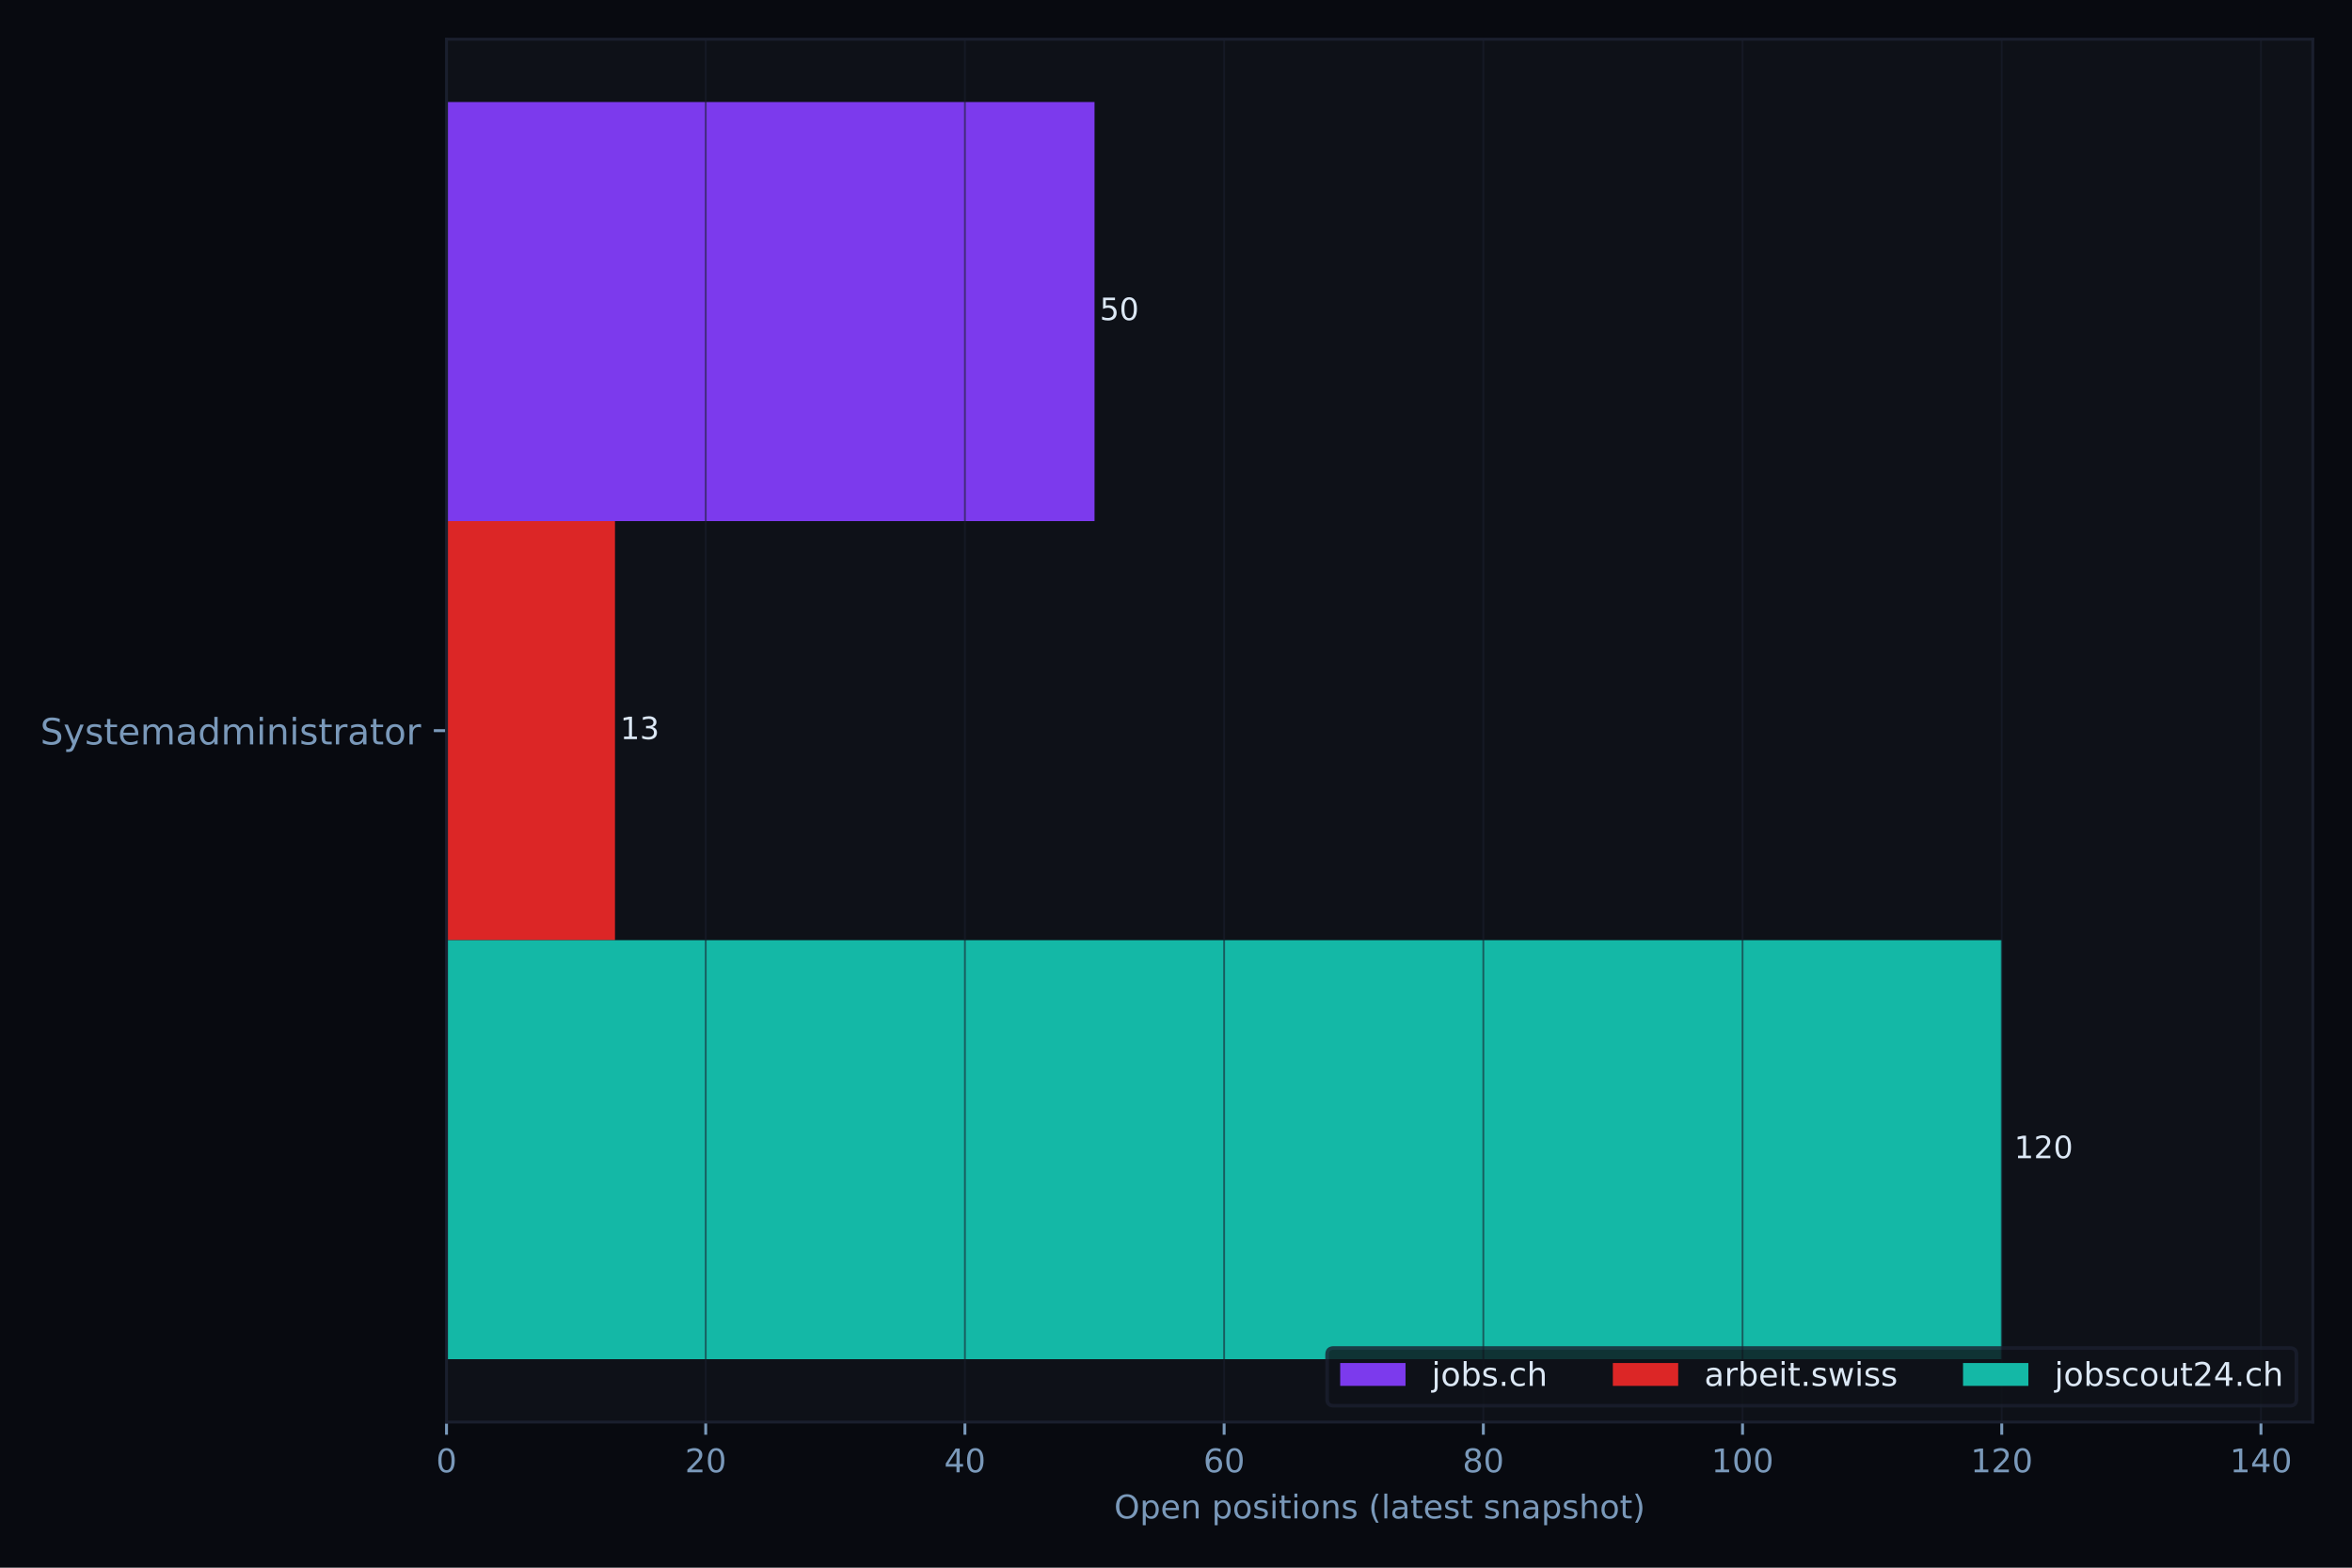
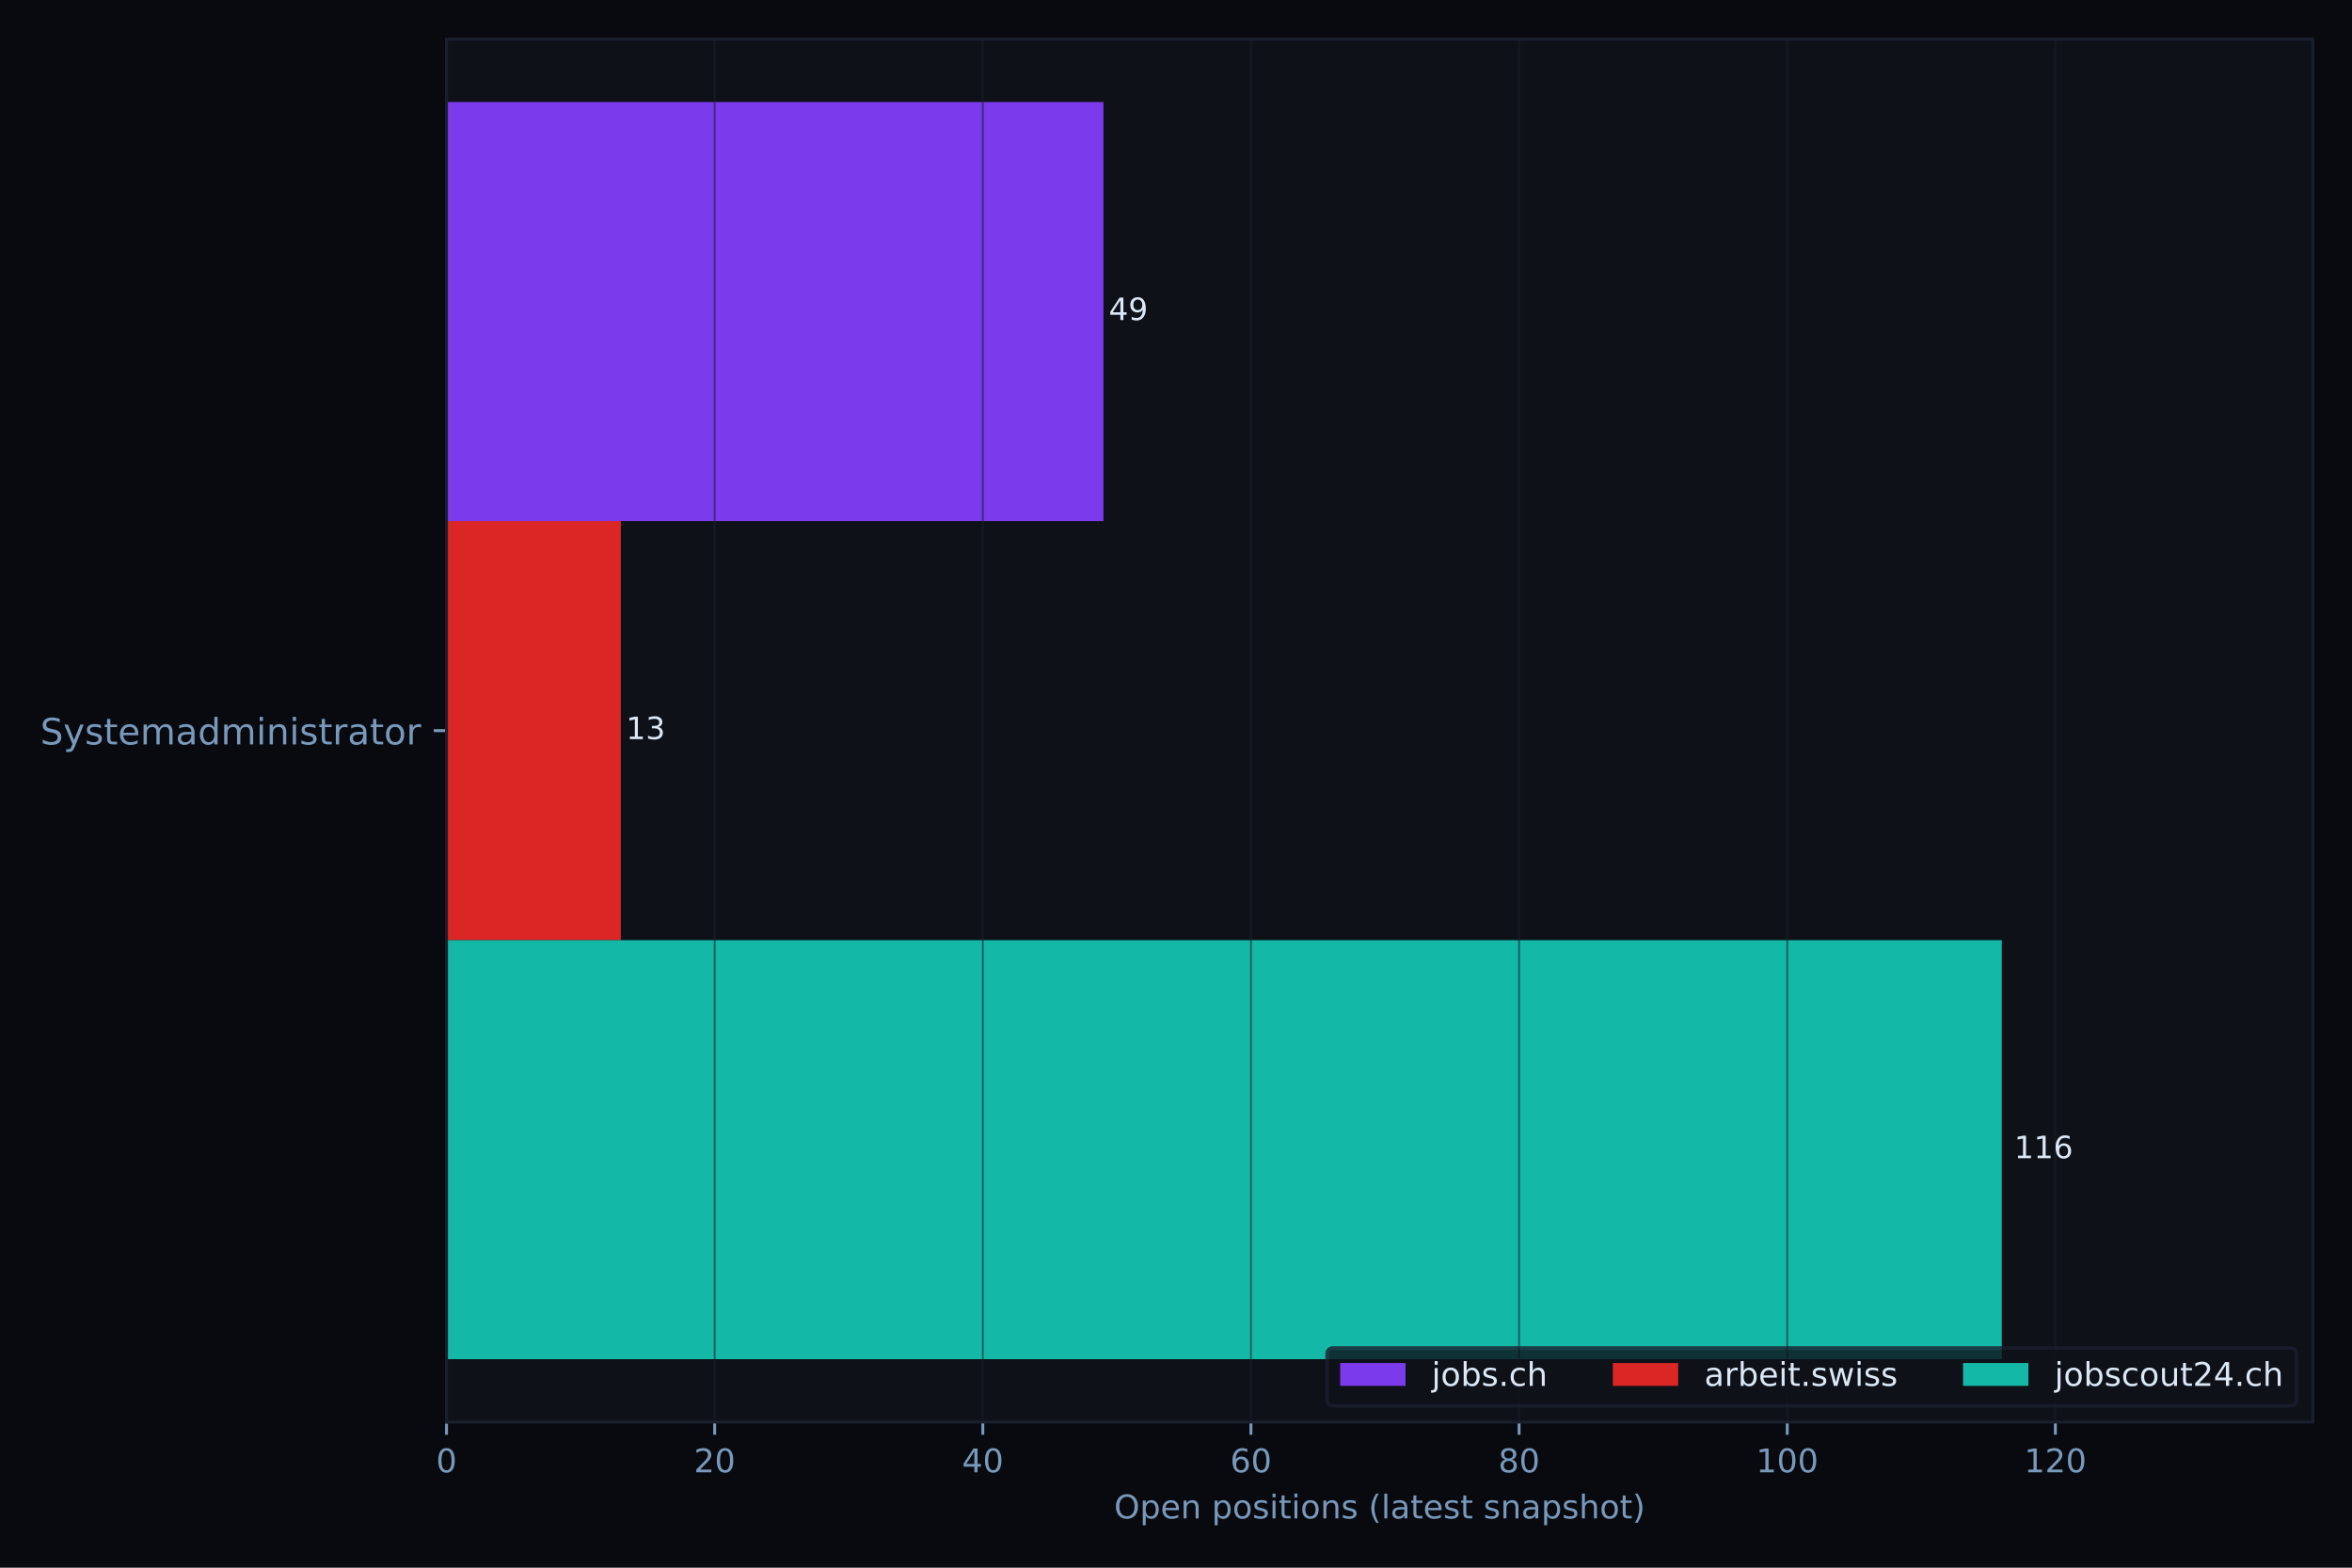
<svg xmlns="http://www.w3.org/2000/svg" xmlns:xlink="http://www.w3.org/1999/xlink" width="648pt" height="432pt" viewBox="0 0 648 432" version="1.1">
  <defs>
    <style type="text/css">*{stroke-linejoin: round; stroke-linecap: butt}</style>
  </defs>
  <g id="figure_1">
    <g id="patch_1">
      <path d="M 0 432  L 648 432  L 648 0  L 0 0  z " style="fill: #080a10" />
    </g>
    <g id="axes_1">
      <g id="patch_2">
        <path d="M 123.018 391.873  L 637.2 391.873  L 637.2 10.8  L 123.018 10.8  z " style="fill: #0e1118" />
      </g>
      <g id="patch_3">
-         <path d="M 123.018 28.121  L 301.554 28.121  L 301.554 143.598  L 123.018 143.598  z " clip-path="url(#pacaad83c6b)" style="fill: #7c3aed" />
+         <path d="M 123.018 28.121  L 304.016 28.121  L 304.016 143.598  L 123.018 143.598  z " clip-path="url(#pacaad83c6b)" style="fill: #7c3aed" />
      </g>
      <g id="patch_4">
-         <path d="M 123.018 143.598  L 169.437 143.598  L 169.437 259.075  L 123.018 259.075  z " clip-path="url(#pacaad83c6b)" style="fill: #dc2626" />
+         <path d="M 123.018 143.598  L 171.038 143.598  L 171.038 259.075  L 123.018 259.075  z " clip-path="url(#pacaad83c6b)" style="fill: #dc2626" />
      </g>
      <g id="patch_5">
        <path d="M 123.018 259.075  L 551.503 259.075  L 551.503 374.551  L 123.018 374.551  z " clip-path="url(#pacaad83c6b)" style="fill: #14b8a6" />
      </g>
      <g id="matplotlib.axis_1">
        <g id="xtick_1">
          <g id="line2d_1">
            <path d="M 123.018 391.873  L 123.018 10.8  " clip-path="url(#pacaad83c6b)" style="fill: none; stroke: #1a1f2e; stroke-opacity: 0.6; stroke-width: 0.5; stroke-linecap: square" />
          </g>
          <g id="line2d_2">
            <defs>
              <path id="mff3be124f5" d="M 0 0  L 0 3.5  " style="stroke: #7a99ba; stroke-width: 0.8" />
            </defs>
            <g>
              <use xlink:href="#mff3be124f5" x="123.018" y="391.873" style="fill: #7a99ba; stroke: #7a99ba; stroke-width: 0.8" />
            </g>
          </g>
          <g id="text_1">
            <g style="fill: #7a99ba" transform="translate(120.1551 405.7113) scale(0.09 -0.09)">
              <defs>
                <path id="DejaVuSans-30" d="M 2034 4250  Q 1547 4250 1301 3770  Q 1056 3291 1056 2328  Q 1056 1369 1301 889  Q 1547 409 2034 409  Q 2525 409 2770 889  Q 3016 1369 3016 2328  Q 3016 3291 2770 3770  Q 2525 4250 2034 4250  z M 2034 4750  Q 2819 4750 3233 4129  Q 3647 3509 3647 2328  Q 3647 1150 3233 529  Q 2819 -91 2034 -91  Q 1250 -91 836 529  Q 422 1150 422 2328  Q 422 3509 836 4129  Q 1250 4750 2034 4750  z " transform="scale(0.015625)" />
              </defs>
              <use xlink:href="#DejaVuSans-30" />
            </g>
          </g>
        </g>
        <g id="xtick_2">
          <g id="line2d_3">
-             <path d="M 194.432 391.873  L 194.432 10.8  " clip-path="url(#pacaad83c6b)" style="fill: none; stroke: #1a1f2e; stroke-opacity: 0.6; stroke-width: 0.5; stroke-linecap: square" />
+             <path d="M 196.895 391.873  L 196.895 10.8  " clip-path="url(#pacaad83c6b)" style="fill: none; stroke: #1a1f2e; stroke-opacity: 0.6; stroke-width: 0.5; stroke-linecap: square" />
          </g>
          <g id="line2d_4">
            <g>
-               <use xlink:href="#mff3be124f5" x="194.432" y="391.873" style="fill: #7a99ba; stroke: #7a99ba; stroke-width: 0.8" />
+               <use xlink:href="#mff3be124f5" x="196.895" y="391.873" style="fill: #7a99ba; stroke: #7a99ba; stroke-width: 0.8" />
            </g>
          </g>
          <g id="text_2">
-             <g style="fill: #7a99ba" transform="translate(188.7061 405.7113) scale(0.09 -0.09)">
+             <g style="fill: #7a99ba" transform="translate(191.1686 405.7113) scale(0.09 -0.09)">
              <defs>
                <path id="DejaVuSans-32" d="M 1228 531  L 3431 531  L 3431 0  L 469 0  L 469 531  Q 828 903 1448 1529  Q 2069 2156 2228 2338  Q 2531 2678 2651 2914  Q 2772 3150 2772 3378  Q 2772 3750 2511 3984  Q 2250 4219 1831 4219  Q 1534 4219 1204 4116  Q 875 4013 500 3803  L 500 4441  Q 881 4594 1212 4672  Q 1544 4750 1819 4750  Q 2544 4750 2975 4387  Q 3406 4025 3406 3419  Q 3406 3131 3298 2873  Q 3191 2616 2906 2266  Q 2828 2175 2409 1742  Q 1991 1309 1228 531  z " transform="scale(0.015625)" />
              </defs>
              <use xlink:href="#DejaVuSans-32" />
              <use xlink:href="#DejaVuSans-30" x="63.623" />
            </g>
          </g>
        </g>
        <g id="xtick_3">
          <g id="line2d_5">
-             <path d="M 265.846 391.873  L 265.846 10.8  " clip-path="url(#pacaad83c6b)" style="fill: none; stroke: #1a1f2e; stroke-opacity: 0.6; stroke-width: 0.5; stroke-linecap: square" />
+             <path d="M 270.772 391.873  L 270.772 10.8  " clip-path="url(#pacaad83c6b)" style="fill: none; stroke: #1a1f2e; stroke-opacity: 0.6; stroke-width: 0.5; stroke-linecap: square" />
          </g>
          <g id="line2d_6">
            <g>
-               <use xlink:href="#mff3be124f5" x="265.846" y="391.873" style="fill: #7a99ba; stroke: #7a99ba; stroke-width: 0.8" />
+               <use xlink:href="#mff3be124f5" x="270.772" y="391.873" style="fill: #7a99ba; stroke: #7a99ba; stroke-width: 0.8" />
            </g>
          </g>
          <g id="text_3">
-             <g style="fill: #7a99ba" transform="translate(260.1202 405.7113) scale(0.09 -0.09)">
+             <g style="fill: #7a99ba" transform="translate(265.0453 405.7113) scale(0.09 -0.09)">
              <defs>
                <path id="DejaVuSans-34" d="M 2419 4116  L 825 1625  L 2419 1625  L 2419 4116  z M 2253 4666  L 3047 4666  L 3047 1625  L 3713 1625  L 3713 1100  L 3047 1100  L 3047 0  L 2419 0  L 2419 1100  L 313 1100  L 313 1709  L 2253 4666  z " transform="scale(0.015625)" />
              </defs>
              <use xlink:href="#DejaVuSans-34" />
              <use xlink:href="#DejaVuSans-30" x="63.623" />
            </g>
          </g>
        </g>
        <g id="xtick_4">
          <g id="line2d_7">
-             <path d="M 337.261 391.873  L 337.261 10.8  " clip-path="url(#pacaad83c6b)" style="fill: none; stroke: #1a1f2e; stroke-opacity: 0.6; stroke-width: 0.5; stroke-linecap: square" />
+             <path d="M 344.648 391.873  L 344.648 10.8  " clip-path="url(#pacaad83c6b)" style="fill: none; stroke: #1a1f2e; stroke-opacity: 0.6; stroke-width: 0.5; stroke-linecap: square" />
          </g>
          <g id="line2d_8">
            <g>
-               <use xlink:href="#mff3be124f5" x="337.261" y="391.873" style="fill: #7a99ba; stroke: #7a99ba; stroke-width: 0.8" />
+               <use xlink:href="#mff3be124f5" x="344.648" y="391.873" style="fill: #7a99ba; stroke: #7a99ba; stroke-width: 0.8" />
            </g>
          </g>
          <g id="text_4">
-             <g style="fill: #7a99ba" transform="translate(331.5344 405.7113) scale(0.09 -0.09)">
+             <g style="fill: #7a99ba" transform="translate(338.922 405.7113) scale(0.09 -0.09)">
              <defs>
                <path id="DejaVuSans-36" d="M 2113 2584  Q 1688 2584 1439 2293  Q 1191 2003 1191 1497  Q 1191 994 1439 701  Q 1688 409 2113 409  Q 2538 409 2786 701  Q 3034 994 3034 1497  Q 3034 2003 2786 2293  Q 2538 2584 2113 2584  z M 3366 4563  L 3366 3988  Q 3128 4100 2886 4159  Q 2644 4219 2406 4219  Q 1781 4219 1451 3797  Q 1122 3375 1075 2522  Q 1259 2794 1537 2939  Q 1816 3084 2150 3084  Q 2853 3084 3261 2657  Q 3669 2231 3669 1497  Q 3669 778 3244 343  Q 2819 -91 2113 -91  Q 1303 -91 875 529  Q 447 1150 447 2328  Q 447 3434 972 4092  Q 1497 4750 2381 4750  Q 2619 4750 2861 4703  Q 3103 4656 3366 4563  z " transform="scale(0.015625)" />
              </defs>
              <use xlink:href="#DejaVuSans-36" />
              <use xlink:href="#DejaVuSans-30" x="63.623" />
            </g>
          </g>
        </g>
        <g id="xtick_5">
          <g id="line2d_9">
-             <path d="M 408.675 391.873  L 408.675 10.8  " clip-path="url(#pacaad83c6b)" style="fill: none; stroke: #1a1f2e; stroke-opacity: 0.6; stroke-width: 0.5; stroke-linecap: square" />
+             <path d="M 418.525 391.873  L 418.525 10.8  " clip-path="url(#pacaad83c6b)" style="fill: none; stroke: #1a1f2e; stroke-opacity: 0.6; stroke-width: 0.5; stroke-linecap: square" />
          </g>
          <g id="line2d_10">
            <g>
-               <use xlink:href="#mff3be124f5" x="408.675" y="391.873" style="fill: #7a99ba; stroke: #7a99ba; stroke-width: 0.8" />
+               <use xlink:href="#mff3be124f5" x="418.525" y="391.873" style="fill: #7a99ba; stroke: #7a99ba; stroke-width: 0.8" />
            </g>
          </g>
          <g id="text_5">
-             <g style="fill: #7a99ba" transform="translate(402.9485 405.7113) scale(0.09 -0.09)">
+             <g style="fill: #7a99ba" transform="translate(412.7987 405.7113) scale(0.09 -0.09)">
              <defs>
                <path id="DejaVuSans-38" d="M 2034 2216  Q 1584 2216 1326 1975  Q 1069 1734 1069 1313  Q 1069 891 1326 650  Q 1584 409 2034 409  Q 2484 409 2743 651  Q 3003 894 3003 1313  Q 3003 1734 2745 1975  Q 2488 2216 2034 2216  z M 1403 2484  Q 997 2584 770 2862  Q 544 3141 544 3541  Q 544 4100 942 4425  Q 1341 4750 2034 4750  Q 2731 4750 3128 4425  Q 3525 4100 3525 3541  Q 3525 3141 3298 2862  Q 3072 2584 2669 2484  Q 3125 2378 3379 2068  Q 3634 1759 3634 1313  Q 3634 634 3220 271  Q 2806 -91 2034 -91  Q 1263 -91 848 271  Q 434 634 434 1313  Q 434 1759 690 2068  Q 947 2378 1403 2484  z M 1172 3481  Q 1172 3119 1398 2916  Q 1625 2713 2034 2713  Q 2441 2713 2670 2916  Q 2900 3119 2900 3481  Q 2900 3844 2670 4047  Q 2441 4250 2034 4250  Q 1625 4250 1398 4047  Q 1172 3844 1172 3481  z " transform="scale(0.015625)" />
              </defs>
              <use xlink:href="#DejaVuSans-38" />
              <use xlink:href="#DejaVuSans-30" x="63.623" />
            </g>
          </g>
        </g>
        <g id="xtick_6">
          <g id="line2d_11">
-             <path d="M 480.089 391.873  L 480.089 10.8  " clip-path="url(#pacaad83c6b)" style="fill: none; stroke: #1a1f2e; stroke-opacity: 0.6; stroke-width: 0.5; stroke-linecap: square" />
+             <path d="M 492.402 391.873  L 492.402 10.8  " clip-path="url(#pacaad83c6b)" style="fill: none; stroke: #1a1f2e; stroke-opacity: 0.6; stroke-width: 0.5; stroke-linecap: square" />
          </g>
          <g id="line2d_12">
            <g>
-               <use xlink:href="#mff3be124f5" x="480.089" y="391.873" style="fill: #7a99ba; stroke: #7a99ba; stroke-width: 0.8" />
+               <use xlink:href="#mff3be124f5" x="492.402" y="391.873" style="fill: #7a99ba; stroke: #7a99ba; stroke-width: 0.8" />
            </g>
          </g>
          <g id="text_6">
-             <g style="fill: #7a99ba" transform="translate(471.4995 405.7113) scale(0.09 -0.09)">
+             <g style="fill: #7a99ba" transform="translate(483.8123 405.7113) scale(0.09 -0.09)">
              <defs>
                <path id="DejaVuSans-31" d="M 794 531  L 1825 531  L 1825 4091  L 703 3866  L 703 4441  L 1819 4666  L 2450 4666  L 2450 531  L 3481 531  L 3481 0  L 794 0  L 794 531  z " transform="scale(0.015625)" />
              </defs>
              <use xlink:href="#DejaVuSans-31" />
              <use xlink:href="#DejaVuSans-30" x="63.623" />
              <use xlink:href="#DejaVuSans-30" x="127.246" />
            </g>
          </g>
        </g>
        <g id="xtick_7">
          <g id="line2d_13">
-             <path d="M 551.503 391.873  L 551.503 10.8  " clip-path="url(#pacaad83c6b)" style="fill: none; stroke: #1a1f2e; stroke-opacity: 0.6; stroke-width: 0.5; stroke-linecap: square" />
+             <path d="M 566.278 391.873  L 566.278 10.8  " clip-path="url(#pacaad83c6b)" style="fill: none; stroke: #1a1f2e; stroke-opacity: 0.6; stroke-width: 0.5; stroke-linecap: square" />
          </g>
          <g id="line2d_14">
            <g>
-               <use xlink:href="#mff3be124f5" x="551.503" y="391.873" style="fill: #7a99ba; stroke: #7a99ba; stroke-width: 0.8" />
+               <use xlink:href="#mff3be124f5" x="566.278" y="391.873" style="fill: #7a99ba; stroke: #7a99ba; stroke-width: 0.8" />
            </g>
          </g>
          <g id="text_7">
-             <g style="fill: #7a99ba" transform="translate(542.9137 405.7113) scale(0.09 -0.09)">
+             <g style="fill: #7a99ba" transform="translate(557.689 405.7113) scale(0.09 -0.09)">
              <use xlink:href="#DejaVuSans-31" />
              <use xlink:href="#DejaVuSans-32" x="63.623" />
              <use xlink:href="#DejaVuSans-30" x="127.246" />
            </g>
          </g>
        </g>
-         <g id="xtick_8">
-           <g id="line2d_15">
-             <path d="M 622.917 391.873  L 622.917 10.8  " clip-path="url(#pacaad83c6b)" style="fill: none; stroke: #1a1f2e; stroke-opacity: 0.6; stroke-width: 0.5; stroke-linecap: square" />
-           </g>
-           <g id="line2d_16">
-             <g>
-               <use xlink:href="#mff3be124f5" x="622.917" y="391.873" style="fill: #7a99ba; stroke: #7a99ba; stroke-width: 0.8" />
-             </g>
-           </g>
-           <g id="text_8">
-             <g style="fill: #7a99ba" transform="translate(614.3278 405.7113) scale(0.09 -0.09)">
-               <use xlink:href="#DejaVuSans-31" />
-               <use xlink:href="#DejaVuSans-34" x="63.623" />
-               <use xlink:href="#DejaVuSans-30" x="127.246" />
-             </g>
-           </g>
-         </g>
-         <g id="text_9">
+         <g id="text_8">
          <g style="fill: #7a99ba" transform="translate(306.9454 418.4216) scale(0.09 -0.09)">
            <defs>
              <path id="DejaVuSans-4f" d="M 2522 4238  Q 1834 4238 1429 3725  Q 1025 3213 1025 2328  Q 1025 1447 1429 934  Q 1834 422 2522 422  Q 3209 422 3611 934  Q 4013 1447 4013 2328  Q 4013 3213 3611 3725  Q 3209 4238 2522 4238  z M 2522 4750  Q 3503 4750 4090 4092  Q 4678 3434 4678 2328  Q 4678 1225 4090 567  Q 3503 -91 2522 -91  Q 1538 -91 948 565  Q 359 1222 359 2328  Q 359 3434 948 4092  Q 1538 4750 2522 4750  z " transform="scale(0.015625)" />
              <path id="DejaVuSans-70" d="M 1159 525  L 1159 -1331  L 581 -1331  L 581 3500  L 1159 3500  L 1159 2969  Q 1341 3281 1617 3432  Q 1894 3584 2278 3584  Q 2916 3584 3314 3078  Q 3713 2572 3713 1747  Q 3713 922 3314 415  Q 2916 -91 2278 -91  Q 1894 -91 1617 61  Q 1341 213 1159 525  z M 3116 1747  Q 3116 2381 2855 2742  Q 2594 3103 2138 3103  Q 1681 3103 1420 2742  Q 1159 2381 1159 1747  Q 1159 1113 1420 752  Q 1681 391 2138 391  Q 2594 391 2855 752  Q 3116 1113 3116 1747  z " transform="scale(0.015625)" />
              <path id="DejaVuSans-65" d="M 3597 1894  L 3597 1613  L 953 1613  Q 991 1019 1311 708  Q 1631 397 2203 397  Q 2534 397 2845 478  Q 3156 559 3463 722  L 3463 178  Q 3153 47 2828 -22  Q 2503 -91 2169 -91  Q 1331 -91 842 396  Q 353 884 353 1716  Q 353 2575 817 3079  Q 1281 3584 2069 3584  Q 2775 3584 3186 3129  Q 3597 2675 3597 1894  z M 3022 2063  Q 3016 2534 2758 2815  Q 2500 3097 2075 3097  Q 1594 3097 1305 2825  Q 1016 2553 972 2059  L 3022 2063  z " transform="scale(0.015625)" />
              <path id="DejaVuSans-6e" d="M 3513 2113  L 3513 0  L 2938 0  L 2938 2094  Q 2938 2591 2744 2837  Q 2550 3084 2163 3084  Q 1697 3084 1428 2787  Q 1159 2491 1159 1978  L 1159 0  L 581 0  L 581 3500  L 1159 3500  L 1159 2956  Q 1366 3272 1645 3428  Q 1925 3584 2291 3584  Q 2894 3584 3203 3211  Q 3513 2838 3513 2113  z " transform="scale(0.015625)" />
              <path id="DejaVuSans-20" transform="scale(0.015625)" />
              <path id="DejaVuSans-6f" d="M 1959 3097  Q 1497 3097 1228 2736  Q 959 2375 959 1747  Q 959 1119 1226 758  Q 1494 397 1959 397  Q 2419 397 2687 759  Q 2956 1122 2956 1747  Q 2956 2369 2687 2733  Q 2419 3097 1959 3097  z M 1959 3584  Q 2709 3584 3137 3096  Q 3566 2609 3566 1747  Q 3566 888 3137 398  Q 2709 -91 1959 -91  Q 1206 -91 779 398  Q 353 888 353 1747  Q 353 2609 779 3096  Q 1206 3584 1959 3584  z " transform="scale(0.015625)" />
              <path id="DejaVuSans-73" d="M 2834 3397  L 2834 2853  Q 2591 2978 2328 3040  Q 2066 3103 1784 3103  Q 1356 3103 1142 2972  Q 928 2841 928 2578  Q 928 2378 1081 2264  Q 1234 2150 1697 2047  L 1894 2003  Q 2506 1872 2764 1633  Q 3022 1394 3022 966  Q 3022 478 2636 193  Q 2250 -91 1575 -91  Q 1294 -91 989 -36  Q 684 19 347 128  L 347 722  Q 666 556 975 473  Q 1284 391 1588 391  Q 1994 391 2212 530  Q 2431 669 2431 922  Q 2431 1156 2273 1281  Q 2116 1406 1581 1522  L 1381 1569  Q 847 1681 609 1914  Q 372 2147 372 2553  Q 372 3047 722 3315  Q 1072 3584 1716 3584  Q 2034 3584 2315 3537  Q 2597 3491 2834 3397  z " transform="scale(0.015625)" />
              <path id="DejaVuSans-69" d="M 603 3500  L 1178 3500  L 1178 0  L 603 0  L 603 3500  z M 603 4863  L 1178 4863  L 1178 4134  L 603 4134  L 603 4863  z " transform="scale(0.015625)" />
              <path id="DejaVuSans-74" d="M 1172 4494  L 1172 3500  L 2356 3500  L 2356 3053  L 1172 3053  L 1172 1153  Q 1172 725 1289 603  Q 1406 481 1766 481  L 2356 481  L 2356 0  L 1766 0  Q 1100 0 847 248  Q 594 497 594 1153  L 594 3053  L 172 3053  L 172 3500  L 594 3500  L 594 4494  L 1172 4494  z " transform="scale(0.015625)" />
              <path id="DejaVuSans-28" d="M 1984 4856  Q 1566 4138 1362 3434  Q 1159 2731 1159 2009  Q 1159 1288 1364 580  Q 1569 -128 1984 -844  L 1484 -844  Q 1016 -109 783 600  Q 550 1309 550 2009  Q 550 2706 781 3412  Q 1013 4119 1484 4856  L 1984 4856  z " transform="scale(0.015625)" />
              <path id="DejaVuSans-6c" d="M 603 4863  L 1178 4863  L 1178 0  L 603 0  L 603 4863  z " transform="scale(0.015625)" />
              <path id="DejaVuSans-61" d="M 2194 1759  Q 1497 1759 1228 1600  Q 959 1441 959 1056  Q 959 750 1161 570  Q 1363 391 1709 391  Q 2188 391 2477 730  Q 2766 1069 2766 1631  L 2766 1759  L 2194 1759  z M 3341 1997  L 3341 0  L 2766 0  L 2766 531  Q 2569 213 2275 61  Q 1981 -91 1556 -91  Q 1019 -91 701 211  Q 384 513 384 1019  Q 384 1609 779 1909  Q 1175 2209 1959 2209  L 2766 2209  L 2766 2266  Q 2766 2663 2505 2880  Q 2244 3097 1772 3097  Q 1472 3097 1187 3025  Q 903 2953 641 2809  L 641 3341  Q 956 3463 1253 3523  Q 1550 3584 1831 3584  Q 2591 3584 2966 3190  Q 3341 2797 3341 1997  z " transform="scale(0.015625)" />
              <path id="DejaVuSans-68" d="M 3513 2113  L 3513 0  L 2938 0  L 2938 2094  Q 2938 2591 2744 2837  Q 2550 3084 2163 3084  Q 1697 3084 1428 2787  Q 1159 2491 1159 1978  L 1159 0  L 581 0  L 581 4863  L 1159 4863  L 1159 2956  Q 1366 3272 1645 3428  Q 1925 3584 2291 3584  Q 2894 3584 3203 3211  Q 3513 2838 3513 2113  z " transform="scale(0.015625)" />
              <path id="DejaVuSans-29" d="M 513 4856  L 1013 4856  Q 1481 4119 1714 3412  Q 1947 2706 1947 2009  Q 1947 1309 1714 600  Q 1481 -109 1013 -844  L 513 -844  Q 928 -128 1133 580  Q 1338 1288 1338 2009  Q 1338 2731 1133 3434  Q 928 4138 513 4856  z " transform="scale(0.015625)" />
            </defs>
            <use xlink:href="#DejaVuSans-4f" />
            <use xlink:href="#DejaVuSans-70" x="78.711" />
            <use xlink:href="#DejaVuSans-65" x="142.188" />
            <use xlink:href="#DejaVuSans-6e" x="203.711" />
            <use xlink:href="#DejaVuSans-20" x="267.09" />
            <use xlink:href="#DejaVuSans-70" x="298.877" />
            <use xlink:href="#DejaVuSans-6f" x="362.354" />
            <use xlink:href="#DejaVuSans-73" x="423.535" />
            <use xlink:href="#DejaVuSans-69" x="475.635" />
            <use xlink:href="#DejaVuSans-74" x="503.418" />
            <use xlink:href="#DejaVuSans-69" x="542.627" />
            <use xlink:href="#DejaVuSans-6f" x="570.41" />
            <use xlink:href="#DejaVuSans-6e" x="631.592" />
            <use xlink:href="#DejaVuSans-73" x="694.971" />
            <use xlink:href="#DejaVuSans-20" x="747.07" />
            <use xlink:href="#DejaVuSans-28" x="778.857" />
            <use xlink:href="#DejaVuSans-6c" x="817.871" />
            <use xlink:href="#DejaVuSans-61" x="845.654" />
            <use xlink:href="#DejaVuSans-74" x="906.934" />
            <use xlink:href="#DejaVuSans-65" x="946.143" />
            <use xlink:href="#DejaVuSans-73" x="1007.666" />
            <use xlink:href="#DejaVuSans-74" x="1059.766" />
            <use xlink:href="#DejaVuSans-20" x="1098.975" />
            <use xlink:href="#DejaVuSans-73" x="1130.762" />
            <use xlink:href="#DejaVuSans-6e" x="1182.861" />
            <use xlink:href="#DejaVuSans-61" x="1246.24" />
            <use xlink:href="#DejaVuSans-70" x="1307.52" />
            <use xlink:href="#DejaVuSans-73" x="1370.996" />
            <use xlink:href="#DejaVuSans-68" x="1423.096" />
            <use xlink:href="#DejaVuSans-6f" x="1486.475" />
            <use xlink:href="#DejaVuSans-74" x="1547.656" />
            <use xlink:href="#DejaVuSans-29" x="1586.865" />
          </g>
        </g>
      </g>
      <g id="matplotlib.axis_2">
        <g id="ytick_1">
-           <g id="line2d_17">
+           <g id="line2d_15">
            <defs>
              <path id="mdf66c61492" d="M 0 0  L -3.5 0  " style="stroke: #7a99ba; stroke-width: 0.8" />
            </defs>
            <g>
              <use xlink:href="#mdf66c61492" x="123.018" y="201.336" style="fill: #7a99ba; stroke: #7a99ba; stroke-width: 0.8" />
            </g>
          </g>
-           <g id="text_10">
+           <g id="text_9">
            <g style="fill: #7a99ba" transform="translate(11.09787 205.1356) scale(0.1 -0.1)">
              <defs>
                <path id="DejaVuSans-53" d="M 3425 4513  L 3425 3897  Q 3066 4069 2747 4153  Q 2428 4238 2131 4238  Q 1616 4238 1336 4038  Q 1056 3838 1056 3469  Q 1056 3159 1242 3001  Q 1428 2844 1947 2747  L 2328 2669  Q 3034 2534 3370 2195  Q 3706 1856 3706 1288  Q 3706 609 3251 259  Q 2797 -91 1919 -91  Q 1588 -91 1214 -16  Q 841 59 441 206  L 441 856  Q 825 641 1194 531  Q 1563 422 1919 422  Q 2459 422 2753 634  Q 3047 847 3047 1241  Q 3047 1584 2836 1778  Q 2625 1972 2144 2069  L 1759 2144  Q 1053 2284 737 2584  Q 422 2884 422 3419  Q 422 4038 858 4394  Q 1294 4750 2059 4750  Q 2388 4750 2728 4690  Q 3069 4631 3425 4513  z " transform="scale(0.015625)" />
                <path id="DejaVuSans-79" d="M 2059 -325  Q 1816 -950 1584 -1140  Q 1353 -1331 966 -1331  L 506 -1331  L 506 -850  L 844 -850  Q 1081 -850 1212 -737  Q 1344 -625 1503 -206  L 1606 56  L 191 3500  L 800 3500  L 1894 763  L 2988 3500  L 3597 3500  L 2059 -325  z " transform="scale(0.015625)" />
                <path id="DejaVuSans-6d" d="M 3328 2828  Q 3544 3216 3844 3400  Q 4144 3584 4550 3584  Q 5097 3584 5394 3201  Q 5691 2819 5691 2113  L 5691 0  L 5113 0  L 5113 2094  Q 5113 2597 4934 2840  Q 4756 3084 4391 3084  Q 3944 3084 3684 2787  Q 3425 2491 3425 1978  L 3425 0  L 2847 0  L 2847 2094  Q 2847 2600 2669 2842  Q 2491 3084 2119 3084  Q 1678 3084 1418 2786  Q 1159 2488 1159 1978  L 1159 0  L 581 0  L 581 3500  L 1159 3500  L 1159 2956  Q 1356 3278 1631 3431  Q 1906 3584 2284 3584  Q 2666 3584 2933 3390  Q 3200 3197 3328 2828  z " transform="scale(0.015625)" />
                <path id="DejaVuSans-64" d="M 2906 2969  L 2906 4863  L 3481 4863  L 3481 0  L 2906 0  L 2906 525  Q 2725 213 2448 61  Q 2172 -91 1784 -91  Q 1150 -91 751 415  Q 353 922 353 1747  Q 353 2572 751 3078  Q 1150 3584 1784 3584  Q 2172 3584 2448 3432  Q 2725 3281 2906 2969  z M 947 1747  Q 947 1113 1208 752  Q 1469 391 1925 391  Q 2381 391 2643 752  Q 2906 1113 2906 1747  Q 2906 2381 2643 2742  Q 2381 3103 1925 3103  Q 1469 3103 1208 2742  Q 947 2381 947 1747  z " transform="scale(0.015625)" />
                <path id="DejaVuSans-72" d="M 2631 2963  Q 2534 3019 2420 3045  Q 2306 3072 2169 3072  Q 1681 3072 1420 2755  Q 1159 2438 1159 1844  L 1159 0  L 581 0  L 581 3500  L 1159 3500  L 1159 2956  Q 1341 3275 1631 3429  Q 1922 3584 2338 3584  Q 2397 3584 2469 3576  Q 2541 3569 2628 3553  L 2631 2963  z " transform="scale(0.015625)" />
              </defs>
              <use xlink:href="#DejaVuSans-53" />
              <use xlink:href="#DejaVuSans-79" x="63.477" />
              <use xlink:href="#DejaVuSans-73" x="122.656" />
              <use xlink:href="#DejaVuSans-74" x="174.756" />
              <use xlink:href="#DejaVuSans-65" x="213.965" />
              <use xlink:href="#DejaVuSans-6d" x="275.488" />
              <use xlink:href="#DejaVuSans-61" x="372.9" />
              <use xlink:href="#DejaVuSans-64" x="434.18" />
              <use xlink:href="#DejaVuSans-6d" x="497.656" />
              <use xlink:href="#DejaVuSans-69" x="595.068" />
              <use xlink:href="#DejaVuSans-6e" x="622.852" />
              <use xlink:href="#DejaVuSans-69" x="686.23" />
              <use xlink:href="#DejaVuSans-73" x="714.014" />
              <use xlink:href="#DejaVuSans-74" x="766.113" />
              <use xlink:href="#DejaVuSans-72" x="805.322" />
              <use xlink:href="#DejaVuSans-61" x="846.436" />
              <use xlink:href="#DejaVuSans-74" x="907.715" />
              <use xlink:href="#DejaVuSans-6f" x="946.924" />
              <use xlink:href="#DejaVuSans-72" x="1008.105" />
            </g>
          </g>
        </g>
      </g>
      <g id="patch_6">
        <path d="M 123.018 391.873  L 123.018 10.8  " style="fill: none; stroke: #1a1f2e; stroke-width: 0.8; stroke-linejoin: miter; stroke-linecap: square" />
      </g>
      <g id="patch_7">
        <path d="M 637.2 391.873  L 637.2 10.8  " style="fill: none; stroke: #1a1f2e; stroke-width: 0.8; stroke-linejoin: miter; stroke-linecap: square" />
      </g>
      <g id="patch_8">
        <path d="M 123.018 391.873  L 637.2 391.873  " style="fill: none; stroke: #1a1f2e; stroke-width: 0.8; stroke-linejoin: miter; stroke-linecap: square" />
      </g>
      <g id="patch_9">
        <path d="M 123.018 10.8  L 637.2 10.8  " style="fill: none; stroke: #1a1f2e; stroke-width: 0.8; stroke-linejoin: miter; stroke-linecap: square" />
      </g>
+       <g id="text_10">
+         <g style="fill: #dce8f5" transform="translate(305.4641 88.20525) scale(0.085 -0.085)">
+           <defs>
+             <path id="DejaVuSans-39" d="M 703 97  L 703 672  Q 941 559 1184 500  Q 1428 441 1663 441  Q 2288 441 2617 861  Q 2947 1281 2994 2138  Q 2813 1869 2534 1725  Q 2256 1581 1919 1581  Q 1219 1581 811 2004  Q 403 2428 403 3163  Q 403 3881 828 4315  Q 1253 4750 1959 4750  Q 2769 4750 3195 4129  Q 3622 3509 3622 2328  Q 3622 1225 3098 567  Q 2575 -91 1691 -91  Q 1453 -91 1209 -44  Q 966 3 703 97  z M 1959 2075  Q 2384 2075 2632 2365  Q 2881 2656 2881 3163  Q 2881 3666 2632 3958  Q 2384 4250 1959 4250  Q 1534 4250 1286 3958  Q 1038 3666 1038 3163  Q 1038 2656 1286 2365  Q 1534 2075 1959 2075  z " transform="scale(0.015625)" />
+           </defs>
+           <use xlink:href="#DejaVuSans-34" />
+           <use xlink:href="#DejaVuSans-39" x="63.623" />
+         </g>
+       </g>
      <g id="text_11">
-         <g style="fill: #dce8f5" transform="translate(302.9818 88.20525) scale(0.085 -0.085)">
-           <defs>
-             <path id="DejaVuSans-35" d="M 691 4666  L 3169 4666  L 3169 4134  L 1269 4134  L 1269 2991  Q 1406 3038 1543 3061  Q 1681 3084 1819 3084  Q 2600 3084 3056 2656  Q 3513 2228 3513 1497  Q 3513 744 3044 326  Q 2575 -91 1722 -91  Q 1428 -91 1123 -41  Q 819 9 494 109  L 494 744  Q 775 591 1075 516  Q 1375 441 1709 441  Q 2250 441 2565 725  Q 2881 1009 2881 1497  Q 2881 1984 2565 2268  Q 2250 2553 1709 2553  Q 1456 2553 1204 2497  Q 953 2441 691 2322  L 691 4666  z " transform="scale(0.015625)" />
-           </defs>
-           <use xlink:href="#DejaVuSans-35" />
-           <use xlink:href="#DejaVuSans-30" x="63.623" />
-         </g>
-       </g>
-       <g id="text_12">
-         <g style="fill: #dce8f5" transform="translate(170.8657 203.6818) scale(0.085 -0.085)">
+         <g style="fill: #dce8f5" transform="translate(172.486 203.6818) scale(0.085 -0.085)">
          <defs>
            <path id="DejaVuSans-33" d="M 2597 2516  Q 3050 2419 3304 2112  Q 3559 1806 3559 1356  Q 3559 666 3084 287  Q 2609 -91 1734 -91  Q 1441 -91 1130 -33  Q 819 25 488 141  L 488 750  Q 750 597 1062 519  Q 1375 441 1716 441  Q 2309 441 2620 675  Q 2931 909 2931 1356  Q 2931 1769 2642 2001  Q 2353 2234 1838 2234  L 1294 2234  L 1294 2753  L 1863 2753  Q 2328 2753 2575 2939  Q 2822 3125 2822 3475  Q 2822 3834 2567 4026  Q 2313 4219 1838 4219  Q 1578 4219 1281 4162  Q 984 4106 628 3988  L 628 4550  Q 988 4650 1302 4700  Q 1616 4750 1894 4750  Q 2613 4750 3031 4423  Q 3450 4097 3450 3541  Q 3450 3153 3228 2886  Q 3006 2619 2597 2516  z " transform="scale(0.015625)" />
          </defs>
          <use xlink:href="#DejaVuSans-31" />
          <use xlink:href="#DejaVuSans-33" x="63.623" />
        </g>
      </g>
-       <g id="text_13">
+       <g id="text_12">
        <g style="fill: #dce8f5" transform="translate(554.9309 319.1584) scale(0.085 -0.085)">
          <use xlink:href="#DejaVuSans-31" />
-           <use xlink:href="#DejaVuSans-32" x="63.623" />
-           <use xlink:href="#DejaVuSans-30" x="127.246" />
+           <use xlink:href="#DejaVuSans-31" x="63.623" />
+           <use xlink:href="#DejaVuSans-36" x="127.246" />
        </g>
      </g>
      <g id="legend_1">
        <g id="patch_10">
          <path d="M 367.435 387.373  L 630.9 387.373  Q 632.7 387.373 632.7 385.573  L 632.7 373.262  Q 632.7 371.462 630.9 371.462  L 367.435 371.462  Q 365.635 371.462 365.635 373.262  L 365.635 385.573  Q 365.635 387.373 367.435 387.373  z " style="fill: #0e1118; opacity: 0.8; stroke: #1a1f2e; stroke-linejoin: miter" />
        </g>
        <g id="patch_11">
          <path d="M 369.235 381.901  L 387.235 381.901  L 387.235 375.601  L 369.235 375.601  z " style="fill: #7c3aed" />
        </g>
-         <g id="text_14">
+         <g id="text_13">
          <g style="fill: #dce8f5" transform="translate(394.4348 381.901) scale(0.09 -0.09)">
            <defs>
              <path id="DejaVuSans-6a" d="M 603 3500  L 1178 3500  L 1178 -63  Q 1178 -731 923 -1031  Q 669 -1331 103 -1331  L -116 -1331  L -116 -844  L 38 -844  Q 366 -844 484 -692  Q 603 -541 603 -63  L 603 3500  z M 603 4863  L 1178 4863  L 1178 4134  L 603 4134  L 603 4863  z " transform="scale(0.015625)" />
              <path id="DejaVuSans-62" d="M 3116 1747  Q 3116 2381 2855 2742  Q 2594 3103 2138 3103  Q 1681 3103 1420 2742  Q 1159 2381 1159 1747  Q 1159 1113 1420 752  Q 1681 391 2138 391  Q 2594 391 2855 752  Q 3116 1113 3116 1747  z M 1159 2969  Q 1341 3281 1617 3432  Q 1894 3584 2278 3584  Q 2916 3584 3314 3078  Q 3713 2572 3713 1747  Q 3713 922 3314 415  Q 2916 -91 2278 -91  Q 1894 -91 1617 61  Q 1341 213 1159 525  L 1159 0  L 581 0  L 581 4863  L 1159 4863  L 1159 2969  z " transform="scale(0.015625)" />
              <path id="DejaVuSans-2e" d="M 684 794  L 1344 794  L 1344 0  L 684 0  L 684 794  z " transform="scale(0.015625)" />
              <path id="DejaVuSans-63" d="M 3122 3366  L 3122 2828  Q 2878 2963 2633 3030  Q 2388 3097 2138 3097  Q 1578 3097 1268 2742  Q 959 2388 959 1747  Q 959 1106 1268 751  Q 1578 397 2138 397  Q 2388 397 2633 464  Q 2878 531 3122 666  L 3122 134  Q 2881 22 2623 -34  Q 2366 -91 2075 -91  Q 1284 -91 818 406  Q 353 903 353 1747  Q 353 2603 823 3093  Q 1294 3584 2113 3584  Q 2378 3584 2631 3529  Q 2884 3475 3122 3366  z " transform="scale(0.015625)" />
            </defs>
            <use xlink:href="#DejaVuSans-6a" />
            <use xlink:href="#DejaVuSans-6f" x="27.783" />
            <use xlink:href="#DejaVuSans-62" x="88.965" />
            <use xlink:href="#DejaVuSans-73" x="152.441" />
            <use xlink:href="#DejaVuSans-2e" x="204.541" />
            <use xlink:href="#DejaVuSans-63" x="236.328" />
            <use xlink:href="#DejaVuSans-68" x="291.309" />
          </g>
        </g>
        <g id="patch_12">
          <path d="M 444.357 381.901  L 462.357 381.901  L 462.357 375.601  L 444.357 375.601  z " style="fill: #dc2626" />
        </g>
-         <g id="text_15">
+         <g id="text_14">
          <g style="fill: #dce8f5" transform="translate(469.5567 381.901) scale(0.09 -0.09)">
            <defs>
              <path id="DejaVuSans-77" d="M 269 3500  L 844 3500  L 1563 769  L 2278 3500  L 2956 3500  L 3675 769  L 4391 3500  L 4966 3500  L 4050 0  L 3372 0  L 2619 2869  L 1863 0  L 1184 0  L 269 3500  z " transform="scale(0.015625)" />
            </defs>
            <use xlink:href="#DejaVuSans-61" />
            <use xlink:href="#DejaVuSans-72" x="61.279" />
            <use xlink:href="#DejaVuSans-62" x="102.393" />
            <use xlink:href="#DejaVuSans-65" x="165.869" />
            <use xlink:href="#DejaVuSans-69" x="227.393" />
            <use xlink:href="#DejaVuSans-74" x="255.176" />
            <use xlink:href="#DejaVuSans-2e" x="294.385" />
            <use xlink:href="#DejaVuSans-73" x="326.172" />
            <use xlink:href="#DejaVuSans-77" x="378.271" />
            <use xlink:href="#DejaVuSans-69" x="460.059" />
            <use xlink:href="#DejaVuSans-73" x="487.842" />
            <use xlink:href="#DejaVuSans-73" x="539.941" />
          </g>
        </g>
        <g id="patch_13">
          <path d="M 540.838 381.901  L 558.838 381.901  L 558.838 375.601  L 540.838 375.601  z " style="fill: #14b8a6" />
        </g>
-         <g id="text_16">
+         <g id="text_15">
          <g style="fill: #dce8f5" transform="translate(566.0381 381.901) scale(0.09 -0.09)">
            <defs>
              <path id="DejaVuSans-75" d="M 544 1381  L 544 3500  L 1119 3500  L 1119 1403  Q 1119 906 1312 657  Q 1506 409 1894 409  Q 2359 409 2629 706  Q 2900 1003 2900 1516  L 2900 3500  L 3475 3500  L 3475 0  L 2900 0  L 2900 538  Q 2691 219 2414 64  Q 2138 -91 1772 -91  Q 1169 -91 856 284  Q 544 659 544 1381  z M 1991 3584  L 1991 3584  z " transform="scale(0.015625)" />
            </defs>
            <use xlink:href="#DejaVuSans-6a" />
            <use xlink:href="#DejaVuSans-6f" x="27.783" />
            <use xlink:href="#DejaVuSans-62" x="88.965" />
            <use xlink:href="#DejaVuSans-73" x="152.441" />
            <use xlink:href="#DejaVuSans-63" x="204.541" />
            <use xlink:href="#DejaVuSans-6f" x="259.521" />
            <use xlink:href="#DejaVuSans-75" x="320.703" />
            <use xlink:href="#DejaVuSans-74" x="384.082" />
            <use xlink:href="#DejaVuSans-32" x="423.291" />
            <use xlink:href="#DejaVuSans-34" x="486.914" />
            <use xlink:href="#DejaVuSans-2e" x="550.537" />
            <use xlink:href="#DejaVuSans-63" x="582.324" />
            <use xlink:href="#DejaVuSans-68" x="637.305" />
          </g>
        </g>
      </g>
    </g>
  </g>
  <defs>
    <clipPath id="pacaad83c6b">
      <rect x="123.018" y="10.8" width="514.182" height="381.073" />
    </clipPath>
  </defs>
</svg>
